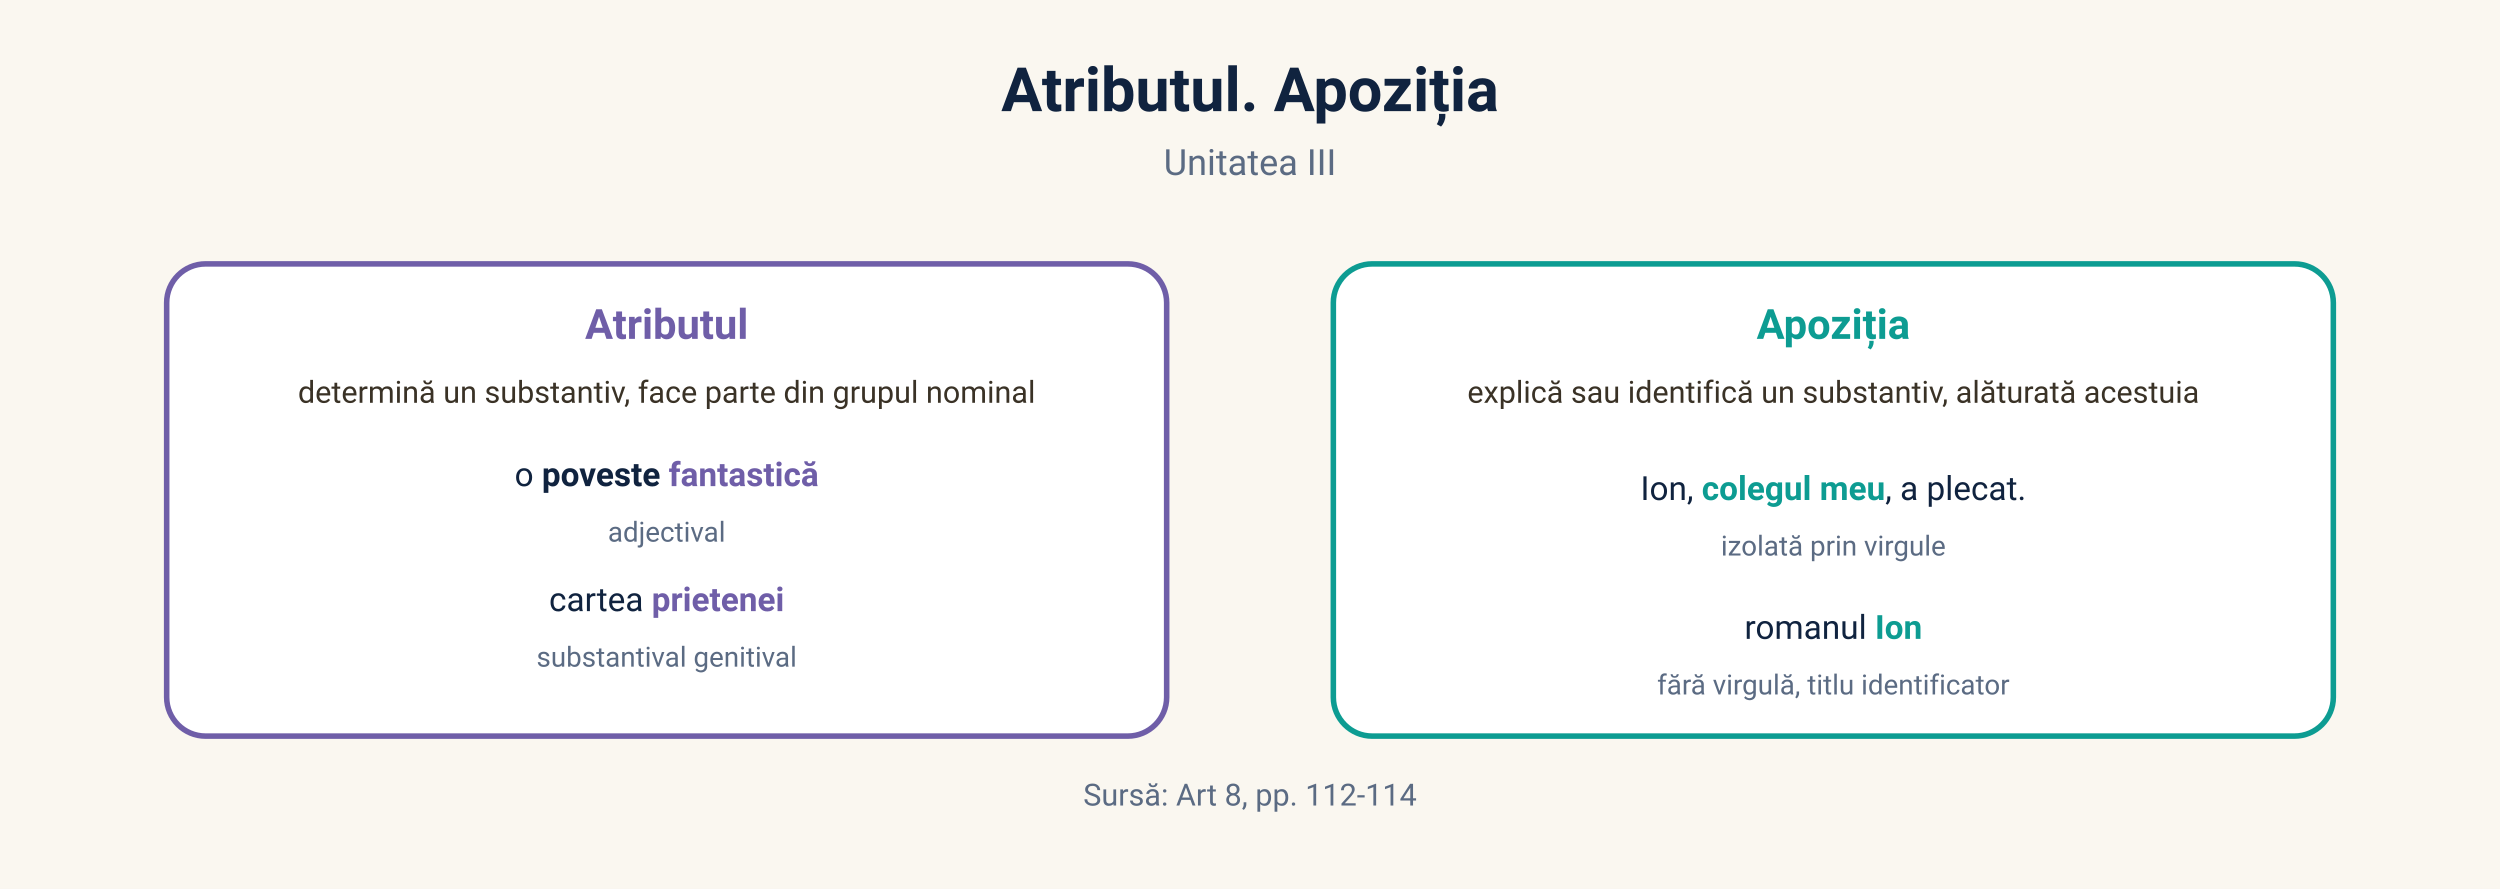
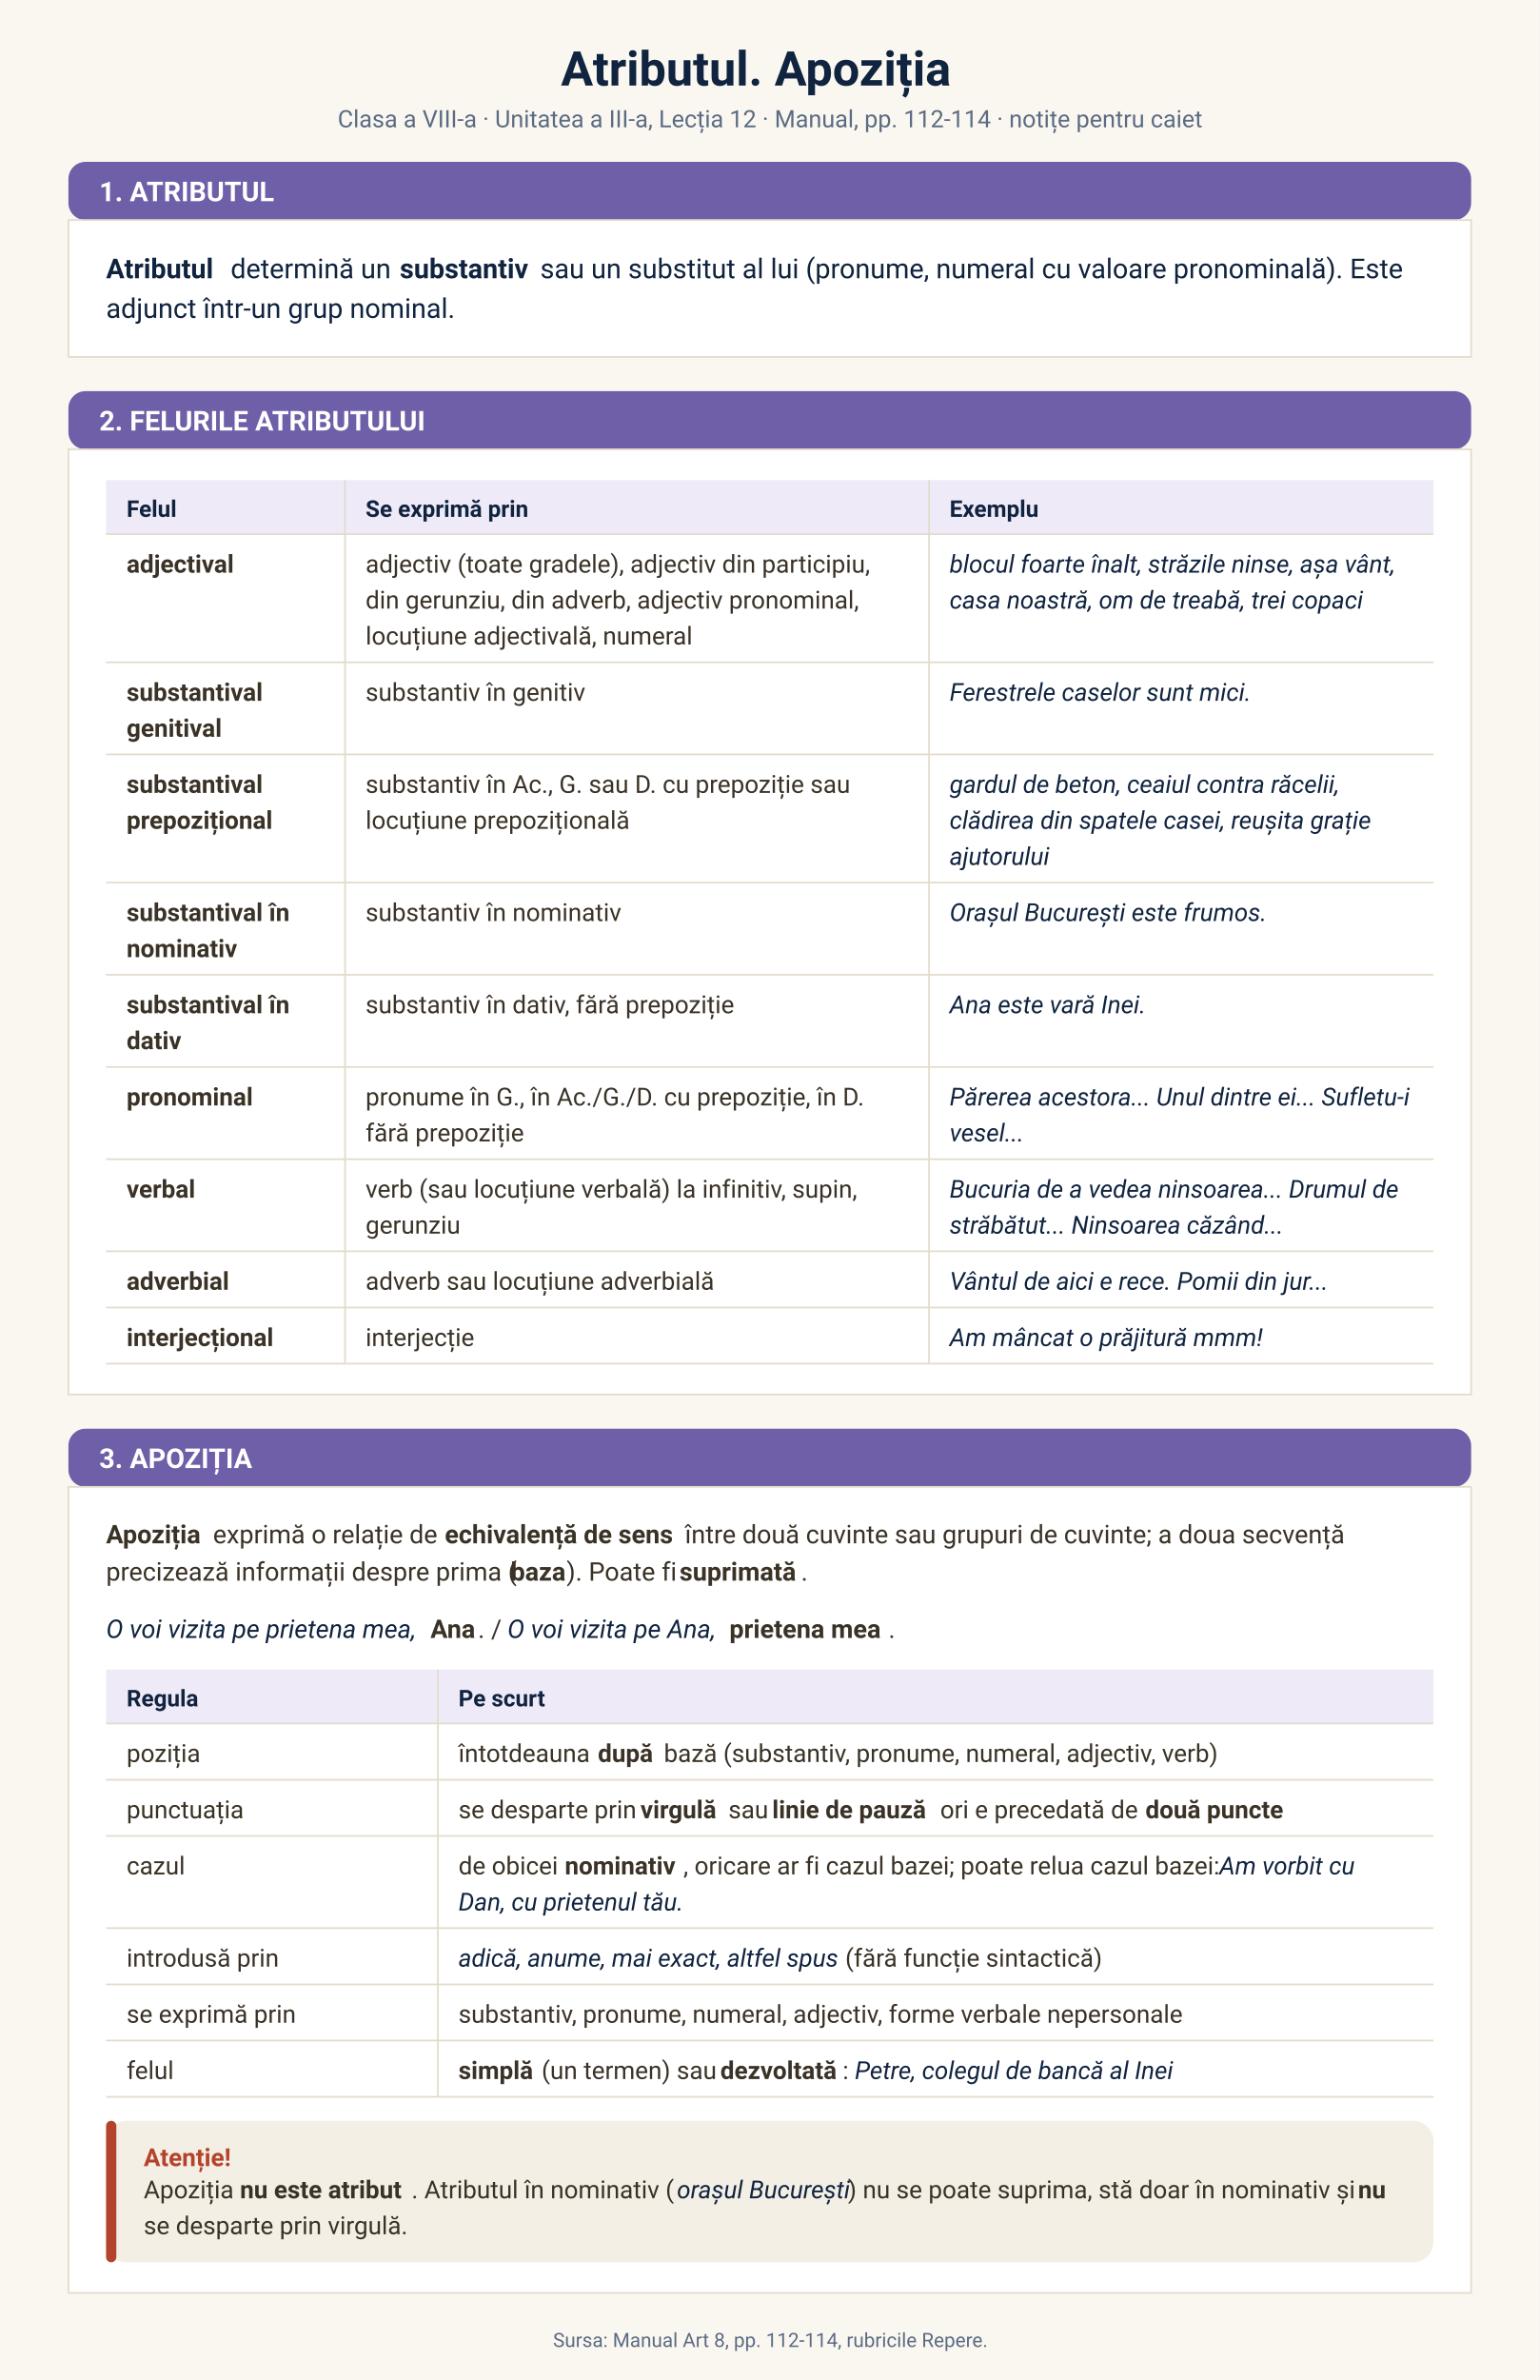
- <svg xmlns="http://www.w3.org/2000/svg" viewBox="0 0 900 320" font-family="'Segoe UI', 'Plus Jakarta Sans', -apple-system, Roboto, sans-serif">
-   <rect width="900" height="320" fill="#faf7f0" />
-   <text x="450" y="40" text-anchor="middle" font-size="22" font-weight="700" fill="#10233f">Atributul. Apoziția</text>
-   <text x="450" y="63" text-anchor="middle" font-size="13" fill="#5b6b83">Unitatea III</text>
-   <g>
-     <rect x="60" y="95" width="360" height="170" rx="14" fill="#ffffff" stroke="#6f5ea8" stroke-width="2" />
-     <text x="240" y="122" text-anchor="middle" font-size="15" font-weight="700" fill="#6f5ea8">Atributul</text>
-     <text x="240" y="145" text-anchor="middle" font-size="11" fill="#3a3226">determină un substantiv, face parte din grupul nominal</text>
-     <text x="240" y="175" text-anchor="middle" font-size="12" fill="#10233f">o <tspan font-weight="700">poveste</tspan>
-       <tspan fill="#6f5ea8" font-weight="700">fantastică</tspan>
-     </text>
-     <text x="240" y="195" text-anchor="middle" font-size="10" fill="#5b6b83">adjectival</text>
-     <text x="240" y="220" text-anchor="middle" font-size="12" fill="#10233f">cartea <tspan fill="#6f5ea8" font-weight="700">prietenei</tspan>
-     </text>
-     <text x="240" y="240" text-anchor="middle" font-size="10" fill="#5b6b83">substantival genitival</text>
-   </g>
-   <g>
-     <rect x="480" y="95" width="360" height="170" rx="14" fill="#ffffff" stroke="#0d9c92" stroke-width="2" />
-     <text x="660" y="122" text-anchor="middle" font-size="15" font-weight="700" fill="#0d9c92">Apoziția</text>
-     <text x="660" y="145" text-anchor="middle" font-size="11" fill="#3a3226">explică sau identifică un substantiv, alăturată acestuia</text>
-     <text x="660" y="180" text-anchor="middle" font-size="12" fill="#10233f">Ion, <tspan fill="#0d9c92" font-weight="700">colegul meu</tspan>, a plecat.</text>
-     <text x="660" y="200" text-anchor="middle" font-size="10" fill="#5b6b83">izolată prin virgule</text>
-     <text x="660" y="230" text-anchor="middle" font-size="12" fill="#10233f">romanul <tspan fill="#0d9c92" font-weight="700">Ion</tspan>
-     </text>
-     <text x="660" y="250" text-anchor="middle" font-size="10" fill="#5b6b83">fără virgulă, titlu identificator</text>
-   </g>
-   <text x="450" y="290" text-anchor="middle" font-size="11" fill="#5b6b83">Sursă: Art 8, pp. 112-114</text>
+ <svg xmlns="http://www.w3.org/2000/svg" viewBox="0 0 900 1391" font-family="'Segoe UI', 'Plus Jakarta Sans', -apple-system, Roboto, sans-serif">
+   <rect width="900" height="1391" fill="#faf7f0" />
+   <text x="327.9" y="50.0" font-size="28" fill="#10233f" font-weight="700" textLength="244.4" lengthAdjust="spacing">Atributul. Apoziția</text>
+   <text x="197.4" y="74.4" font-size="14" fill="#5b6b83" textLength="505.3" lengthAdjust="spacing">Clasa a VIII-a · Unitatea a III-a, Lecția 12 · Manual, pp. 112-114 · notițe pentru caiet</text>
+   <rect x="40" y="94.6" width="820" height="34" rx="10" fill="#6f5ea8" />
+   <text x="58" y="117.6" font-size="16" font-weight="700" fill="#ffffff">1. ATRIBUTUL</text>
+   <rect x="40" y="128.6" width="820" height="80.0" fill="#ffffff" stroke="#e3dccb" />
+   <text x="62.0" y="162.6" font-size="16" fill="#10233f" font-weight="700" textLength="68.5" lengthAdjust="spacing">Atributul</text>
+   <text x="134.8" y="162.6" font-size="16" fill="#10233f" textLength="94.6" lengthAdjust="spacing">determină un</text>
+   <text x="233.7" y="162.6" font-size="16" fill="#10233f" font-weight="700" textLength="77.8" lengthAdjust="spacing">substantiv</text>
+   <text x="315.8" y="162.6" font-size="16" fill="#10233f" textLength="501.1" lengthAdjust="spacing">sau un substitut al lui (pronume, numeral cu valoare pronominală). Este</text>
+   <text x="62.0" y="185.8" font-size="16" fill="#10233f" textLength="208.5" lengthAdjust="spacing">adjunct într-un grup nominal.</text>
+   <rect x="40" y="228.6" width="820" height="34" rx="10" fill="#6f5ea8" />
+   <text x="58" y="251.6" font-size="16" font-weight="700" fill="#ffffff">2. FELURILE ATRIBUTULUI</text>
+   <rect x="40" y="262.6" width="820" height="552.4" fill="#ffffff" stroke="#e3dccb" />
+   <rect x="62.0" y="280.6" width="776.0" height="31.6" fill="#efeaf8" />
+   <text x="74.0" y="302.1" font-size="13.5" fill="#10233f" font-weight="700" textLength="30.1" lengthAdjust="spacing">Felul</text>
+   <text x="213.7" y="302.1" font-size="13.5" fill="#10233f" font-weight="700" textLength="100.2" lengthAdjust="spacing">Se exprimă prin</text>
+   <text x="555.1" y="302.1" font-size="13.5" fill="#10233f" font-weight="700" textLength="54.7" lengthAdjust="spacing">Exemplu</text>
+   <line x1="62.0" y1="312.2" x2="838.0" y2="312.2" stroke="#e3dccb" />
+   <text x="74.0" y="334.7" font-size="14.5" fill="#3a3226" font-weight="700" textLength="65.1" lengthAdjust="spacing">adjectival</text>
+   <text x="213.7" y="334.7" font-size="14.5" fill="#3a3226" textLength="294.3" lengthAdjust="spacing">adjectiv (toate gradele), adjectiv din participiu,</text>
+   <text x="213.7" y="355.7" font-size="14.5" fill="#3a3226" textLength="292.9" lengthAdjust="spacing">din gerunziu, din adverb, adjectiv pronominal,</text>
+   <text x="213.7" y="376.7" font-size="14.5" fill="#3a3226" textLength="190.2" lengthAdjust="spacing">locuțiune adjectivală, numeral</text>
+   <text x="555.1" y="334.7" font-size="14.5" fill="#10233f" font-style="italic" textLength="262.3" lengthAdjust="spacing">blocul foarte înalt, străzile ninse, așa vânt,</text>
+   <text x="555.1" y="355.7" font-size="14.5" fill="#10233f" font-style="italic" textLength="241.4" lengthAdjust="spacing">casa noastră, om de treabă, trei copaci</text>
+   <line x1="62.0" y1="387.1" x2="838.0" y2="387.1" stroke="#e3dccb" />
+   <text x="74.0" y="409.6" font-size="14.5" fill="#3a3226" font-weight="700" textLength="82.4" lengthAdjust="spacing">substantival</text>
+   <text x="74.0" y="430.6" font-size="14.5" fill="#3a3226" font-weight="700" textLength="59.2" lengthAdjust="spacing">genitival</text>
+   <text x="213.7" y="409.6" font-size="14.5" fill="#3a3226" textLength="127.7" lengthAdjust="spacing">substantiv în genitiv</text>
+   <text x="555.1" y="409.6" font-size="14.5" fill="#10233f" font-style="italic" textLength="172.1" lengthAdjust="spacing">Ferestrele caselor sunt mici.</text>
+   <line x1="62.0" y1="440.9" x2="838.0" y2="440.9" stroke="#e3dccb" />
+   <text x="74.0" y="463.4" font-size="14.5" fill="#3a3226" font-weight="700" textLength="82.4" lengthAdjust="spacing">substantival</text>
+   <text x="74.0" y="484.4" font-size="14.5" fill="#3a3226" font-weight="700" textLength="90.8" lengthAdjust="spacing">prepozițional</text>
+   <text x="213.7" y="463.4" font-size="14.5" fill="#3a3226" textLength="279.7" lengthAdjust="spacing">substantiv în Ac., G. sau D. cu prepoziție sau</text>
+   <text x="213.7" y="484.4" font-size="14.5" fill="#3a3226" textLength="155.1" lengthAdjust="spacing">locuțiune prepozițională</text>
+   <text x="555.1" y="463.4" font-size="14.5" fill="#10233f" font-style="italic" textLength="231.8" lengthAdjust="spacing">gardul de beton, ceaiul contra răcelii,</text>
+   <text x="555.1" y="484.4" font-size="14.5" fill="#10233f" font-style="italic" textLength="246.1" lengthAdjust="spacing">clădirea din spatele casei, reușita grație</text>
+   <text x="555.1" y="505.5" font-size="14.5" fill="#10233f" font-style="italic" textLength="60.9" lengthAdjust="spacing">ajutorului</text>
+   <line x1="62.0" y1="515.8" x2="838.0" y2="515.8" stroke="#e3dccb" />
+   <text x="74.0" y="538.3" font-size="14.5" fill="#3a3226" font-weight="700" textLength="99.3" lengthAdjust="spacing">substantival în</text>
+   <text x="74.0" y="559.4" font-size="14.5" fill="#3a3226" font-weight="700" textLength="69.3" lengthAdjust="spacing">nominativ</text>
+   <text x="213.7" y="538.3" font-size="14.5" fill="#3a3226" textLength="148.3" lengthAdjust="spacing">substantiv în nominativ</text>
+   <text x="555.1" y="538.3" font-size="14.5" fill="#10233f" font-style="italic" textLength="182.4" lengthAdjust="spacing">Orașul București este frumos.</text>
+   <line x1="62.0" y1="569.7" x2="838.0" y2="569.7" stroke="#e3dccb" />
+   <text x="74.0" y="592.2" font-size="14.5" fill="#3a3226" font-weight="700" textLength="99.3" lengthAdjust="spacing">substantival în</text>
+   <text x="74.0" y="613.2" font-size="14.5" fill="#3a3226" font-weight="700" textLength="34.4" lengthAdjust="spacing">dativ</text>
+   <text x="213.7" y="592.2" font-size="14.5" fill="#3a3226" textLength="215.5" lengthAdjust="spacing">substantiv în dativ, fără prepoziție</text>
+   <text x="555.1" y="592.2" font-size="14.5" fill="#10233f" font-style="italic" textLength="115.3" lengthAdjust="spacing">Ana este vară Inei.</text>
+   <line x1="62.0" y1="623.6" x2="838.0" y2="623.6" stroke="#e3dccb" />
+   <text x="74.0" y="646.1" font-size="14.5" fill="#3a3226" font-weight="700" textLength="79.5" lengthAdjust="spacing">pronominal</text>
+   <text x="213.7" y="646.1" font-size="14.5" fill="#3a3226" textLength="294.5" lengthAdjust="spacing">pronume în G., în Ac./G./D. cu prepoziție, în D.</text>
+   <text x="213.7" y="667.1" font-size="14.5" fill="#3a3226" textLength="92.5" lengthAdjust="spacing">fără prepoziție</text>
+   <text x="555.1" y="646.1" font-size="14.5" fill="#10233f" font-style="italic" textLength="270.6" lengthAdjust="spacing">Părerea acestora... Unul dintre ei... Sufletu-i</text>
+   <text x="555.1" y="667.1" font-size="14.5" fill="#10233f" font-style="italic" textLength="40.2" lengthAdjust="spacing">vesel...</text>
+   <line x1="62.0" y1="677.5" x2="838.0" y2="677.5" stroke="#e3dccb" />
+   <text x="74.0" y="700.0" font-size="14.5" fill="#3a3226" font-weight="700" textLength="42.3" lengthAdjust="spacing">verbal</text>
+   <text x="213.7" y="700.0" font-size="14.5" fill="#3a3226" textLength="286.6" lengthAdjust="spacing">verb (sau locuțiune verbală) la infinitiv, supin,</text>
+   <text x="213.7" y="721.0" font-size="14.5" fill="#3a3226" textLength="56.0" lengthAdjust="spacing">gerunziu</text>
+   <text x="555.1" y="700.0" font-size="14.5" fill="#10233f" font-style="italic" textLength="264.8" lengthAdjust="spacing">Bucuria de a vedea ninsoarea... Drumul de</text>
+   <text x="555.1" y="721.0" font-size="14.5" fill="#10233f" font-style="italic" textLength="192.4" lengthAdjust="spacing">străbătut... Ninsoarea căzând...</text>
+   <line x1="62.0" y1="731.3" x2="838.0" y2="731.3" stroke="#e3dccb" />
+   <text x="74.0" y="753.8" font-size="14.5" fill="#3a3226" font-weight="700" textLength="63.2" lengthAdjust="spacing">adverbial</text>
+   <text x="213.7" y="753.8" font-size="14.5" fill="#3a3226" textLength="202.9" lengthAdjust="spacing">adverb sau locuțiune adverbială</text>
+   <text x="555.1" y="753.8" font-size="14.5" fill="#10233f" font-style="italic" textLength="224.1" lengthAdjust="spacing">Vântul de aici e rece. Pomii din jur...</text>
+   <line x1="62.0" y1="764.2" x2="838.0" y2="764.2" stroke="#e3dccb" />
+   <text x="74.0" y="786.7" font-size="14.5" fill="#3a3226" font-weight="700" textLength="90.3" lengthAdjust="spacing">interjecțional</text>
+   <text x="213.7" y="786.7" font-size="14.5" fill="#3a3226" textLength="62.9" lengthAdjust="spacing">interjecție</text>
+   <text x="555.1" y="786.7" font-size="14.5" fill="#10233f" font-style="italic" textLength="188.4" lengthAdjust="spacing">Am mâncat o prăjitură mmm!</text>
+   <line x1="62.0" y1="797.0" x2="838.0" y2="797.0" stroke="#e3dccb" />
+   <line x1="201.7" y1="280.6" x2="201.7" y2="797.0" stroke="#e3dccb" />
+   <line x1="543.1" y1="280.6" x2="543.1" y2="797.0" stroke="#e3dccb" />
+   <rect x="40" y="835.0" width="820" height="34" rx="10" fill="#6f5ea8" />
+   <text x="58" y="858.0" font-size="16" font-weight="700" fill="#ffffff">3. APOZIȚIA</text>
+   <rect x="40" y="869.0" width="820" height="471.1" fill="#ffffff" stroke="#e3dccb" />
+   <text x="62.0" y="902.0" font-size="15" fill="#3a3226" font-weight="700" textLength="58.5" lengthAdjust="spacing">Apoziția</text>
+   <text x="124.5" y="902.0" font-size="15" fill="#3a3226" textLength="131.4" lengthAdjust="spacing">exprimă o relație de</text>
+   <text x="260.0" y="902.0" font-size="15" fill="#3a3226" font-weight="700" textLength="136.3" lengthAdjust="spacing">echivalență de sens</text>
+   <text x="400.4" y="902.0" font-size="15" fill="#3a3226" textLength="386.2" lengthAdjust="spacing">între două cuvinte sau grupuri de cuvinte; a doua secvență</text>
+   <text x="62.0" y="923.8" font-size="15" fill="#3a3226" textLength="236.5" lengthAdjust="spacing">precizează informații despre prima (</text>
+   <text x="298.5" y="923.8" font-size="15" fill="#3a3226" font-weight="700" textLength="32.7" lengthAdjust="spacing">baza</text>
+   <text x="331.2" y="923.8" font-size="15" fill="#3a3226" textLength="61.9" lengthAdjust="spacing">). Poate fi</text>
+   <text x="397.2" y="923.8" font-size="15" fill="#3a3226" font-weight="700" textLength="71.1" lengthAdjust="spacing">suprimată</text>
+   <text x="468.3" y="923.8" font-size="15" fill="#3a3226" textLength="3.3" lengthAdjust="spacing">.</text>
+   <text x="62.0" y="957.3" font-size="15" fill="#10233f" font-style="italic" textLength="185.6" lengthAdjust="spacing">O voi vizita pe prietena mea,</text>
+   <text x="251.6" y="957.3" font-size="15" fill="#3a3226" font-weight="700" textLength="27.8" lengthAdjust="spacing">Ana</text>
+   <text x="279.4" y="957.3" font-size="15" fill="#3a3226" textLength="13.2" lengthAdjust="spacing">. /</text>
+   <text x="296.6" y="957.3" font-size="15" fill="#10233f" font-style="italic" textLength="125.7" lengthAdjust="spacing">O voi vizita pe Ana,</text>
+   <text x="426.4" y="957.3" font-size="15" fill="#3a3226" font-weight="700" textLength="93.0" lengthAdjust="spacing">prietena mea</text>
+   <text x="519.4" y="957.3" font-size="15" fill="#3a3226" textLength="3.3" lengthAdjust="spacing">.</text>
+   <rect x="62.0" y="975.8" width="776.0" height="31.6" fill="#efeaf8" />
+   <text x="74.0" y="997.3" font-size="13.5" fill="#10233f" font-weight="700" textLength="43.7" lengthAdjust="spacing">Regula</text>
+   <text x="268.0" y="997.3" font-size="13.5" fill="#10233f" font-weight="700" textLength="50.6" lengthAdjust="spacing">Pe scurt</text>
+   <line x1="62.0" y1="1007.3" x2="838.0" y2="1007.3" stroke="#e3dccb" />
+   <text x="74.0" y="1029.8" font-size="14.5" fill="#3a3226" textLength="42.9" lengthAdjust="spacing">poziția</text>
+   <text x="268.0" y="1029.8" font-size="14.5" fill="#3a3226" textLength="77.6" lengthAdjust="spacing">întotdeauna</text>
+   <text x="349.5" y="1029.8" font-size="14.5" fill="#3a3226" font-weight="700" textLength="34.7" lengthAdjust="spacing">după</text>
+   <text x="388.1" y="1029.8" font-size="14.5" fill="#3a3226" textLength="324.2" lengthAdjust="spacing">bază (substantiv, pronume, numeral, adjectiv, verb)</text>
+   <line x1="62.0" y1="1040.2" x2="838.0" y2="1040.2" stroke="#e3dccb" />
+   <text x="74.0" y="1062.7" font-size="14.5" fill="#3a3226" textLength="68.2" lengthAdjust="spacing">punctuația</text>
+   <text x="268.0" y="1062.7" font-size="14.5" fill="#3a3226" textLength="102.5" lengthAdjust="spacing">se desparte prin</text>
+   <text x="374.4" y="1062.7" font-size="14.5" fill="#3a3226" font-weight="700" textLength="47.4" lengthAdjust="spacing">virgulă</text>
+   <text x="425.8" y="1062.7" font-size="14.5" fill="#3a3226" textLength="21.8" lengthAdjust="spacing">sau</text>
+   <text x="451.4" y="1062.7" font-size="14.5" fill="#3a3226" font-weight="700" textLength="94.2" lengthAdjust="spacing">linie de pauză</text>
+   <text x="549.6" y="1062.7" font-size="14.5" fill="#3a3226" textLength="116.1" lengthAdjust="spacing">ori e precedată de</text>
+   <text x="669.6" y="1062.7" font-size="14.5" fill="#3a3226" font-weight="700" textLength="85.7" lengthAdjust="spacing">două puncte</text>
+   <line x1="62.0" y1="1073.0" x2="838.0" y2="1073.0" stroke="#e3dccb" />
+   <text x="74.0" y="1095.5" font-size="14.5" fill="#3a3226" textLength="32.3" lengthAdjust="spacing">cazul</text>
+   <text x="268.0" y="1095.5" font-size="14.5" fill="#3a3226" textLength="58.3" lengthAdjust="spacing">de obicei</text>
+   <text x="330.2" y="1095.5" font-size="14.5" fill="#3a3226" font-weight="700" textLength="69.3" lengthAdjust="spacing">nominativ</text>
+   <text x="399.5" y="1095.5" font-size="14.5" fill="#3a3226" textLength="309.4" lengthAdjust="spacing">, oricare ar fi cazul bazei; poate relua cazul bazei:</text>
+   <text x="712.8" y="1095.5" font-size="14.5" fill="#10233f" font-style="italic" textLength="80.0" lengthAdjust="spacing">Am vorbit cu</text>
+   <text x="268.0" y="1116.6" font-size="14.5" fill="#10233f" font-style="italic" textLength="135.1" lengthAdjust="spacing">Dan, cu prietenul tău.</text>
+   <line x1="62.0" y1="1126.9" x2="838.0" y2="1126.9" stroke="#e3dccb" />
+   <text x="74.0" y="1149.4" font-size="14.5" fill="#3a3226" textLength="89.9" lengthAdjust="spacing">introdusă prin</text>
+   <text x="268.0" y="1149.4" font-size="14.5" fill="#10233f" font-style="italic" textLength="222.1" lengthAdjust="spacing">adică, anume, mai exact, altfel spus</text>
+   <text x="494.1" y="1149.4" font-size="14.5" fill="#3a3226" textLength="143.8" lengthAdjust="spacing">(fără funcție sintactică)</text>
+   <line x1="62.0" y1="1159.8" x2="838.0" y2="1159.8" stroke="#e3dccb" />
+   <text x="74.0" y="1182.2" font-size="14.5" fill="#3a3226" textLength="98.0" lengthAdjust="spacing">se exprimă prin</text>
+   <text x="268.0" y="1182.2" font-size="14.5" fill="#3a3226" textLength="424.4" lengthAdjust="spacing">substantiv, pronume, numeral, adjectiv, forme verbale nepersonale</text>
+   <line x1="62.0" y1="1192.6" x2="838.0" y2="1192.6" stroke="#e3dccb" />
+   <text x="74.0" y="1215.1" font-size="14.5" fill="#3a3226" textLength="27.3" lengthAdjust="spacing">felul</text>
+   <text x="268.0" y="1215.1" font-size="14.5" fill="#3a3226" font-weight="700" textLength="44.7" lengthAdjust="spacing">simplă</text>
+   <text x="316.6" y="1215.1" font-size="14.5" fill="#3a3226" textLength="100.6" lengthAdjust="spacing">(un termen) sau</text>
+   <text x="421.1" y="1215.1" font-size="14.5" fill="#3a3226" font-weight="700" textLength="71.5" lengthAdjust="spacing">dezvoltată</text>
+   <text x="492.6" y="1215.1" font-size="14.5" fill="#3a3226" textLength="3.2" lengthAdjust="spacing">:</text>
+   <text x="499.7" y="1215.1" font-size="14.5" fill="#10233f" font-style="italic" textLength="187.5" lengthAdjust="spacing">Petre, colegul de bancă al Inei</text>
+   <line x1="62.0" y1="1225.5" x2="838.0" y2="1225.5" stroke="#e3dccb" />
+   <line x1="256.0" y1="975.8" x2="256.0" y2="1225.5" stroke="#e3dccb" />
+   <rect x="62.0" y="1239.5" width="776.0" height="82.7" rx="12" fill="#f3efe4" />
+   <rect x="62.0" y="1239.5" width="6" height="82.7" rx="3" fill="#b4432c" />
+   <text x="84.0" y="1266.0" font-size="14.5" fill="#b4432c" font-weight="700" textLength="54.8" lengthAdjust="spacing">Atenție!</text>
+   <text x="84.0" y="1284.8" font-size="14.5" fill="#3a3226" textLength="52.3" lengthAdjust="spacing">Apoziția</text>
+   <text x="140.3" y="1284.8" font-size="14.5" fill="#3a3226" font-weight="700" textLength="100.3" lengthAdjust="spacing">nu este atribut</text>
+   <text x="240.6" y="1284.8" font-size="14.5" fill="#3a3226" textLength="155.1" lengthAdjust="spacing">. Atributul în nominativ (</text>
+   <text x="395.7" y="1284.8" font-size="14.5" fill="#10233f" font-style="italic" textLength="99.9" lengthAdjust="spacing">orașul București</text>
+   <text x="495.7" y="1284.8" font-size="14.5" fill="#3a3226" textLength="294.3" lengthAdjust="spacing">) nu se poate suprima, stă doar în nominativ și</text>
+   <text x="793.9" y="1284.8" font-size="14.5" fill="#3a3226" font-weight="700" textLength="17.7" lengthAdjust="spacing">nu</text>
+   <text x="84.0" y="1305.8" font-size="14.5" fill="#3a3226" textLength="152.8" lengthAdjust="spacing">se desparte prin virgulă.</text>
+   <text x="323.3" y="1371.7" font-size="11.5" fill="#5b6b83" textLength="253.3" lengthAdjust="spacing">Sursa: Manual Art 8, pp. 112-114, rubricile Repere.</text>
</svg>
